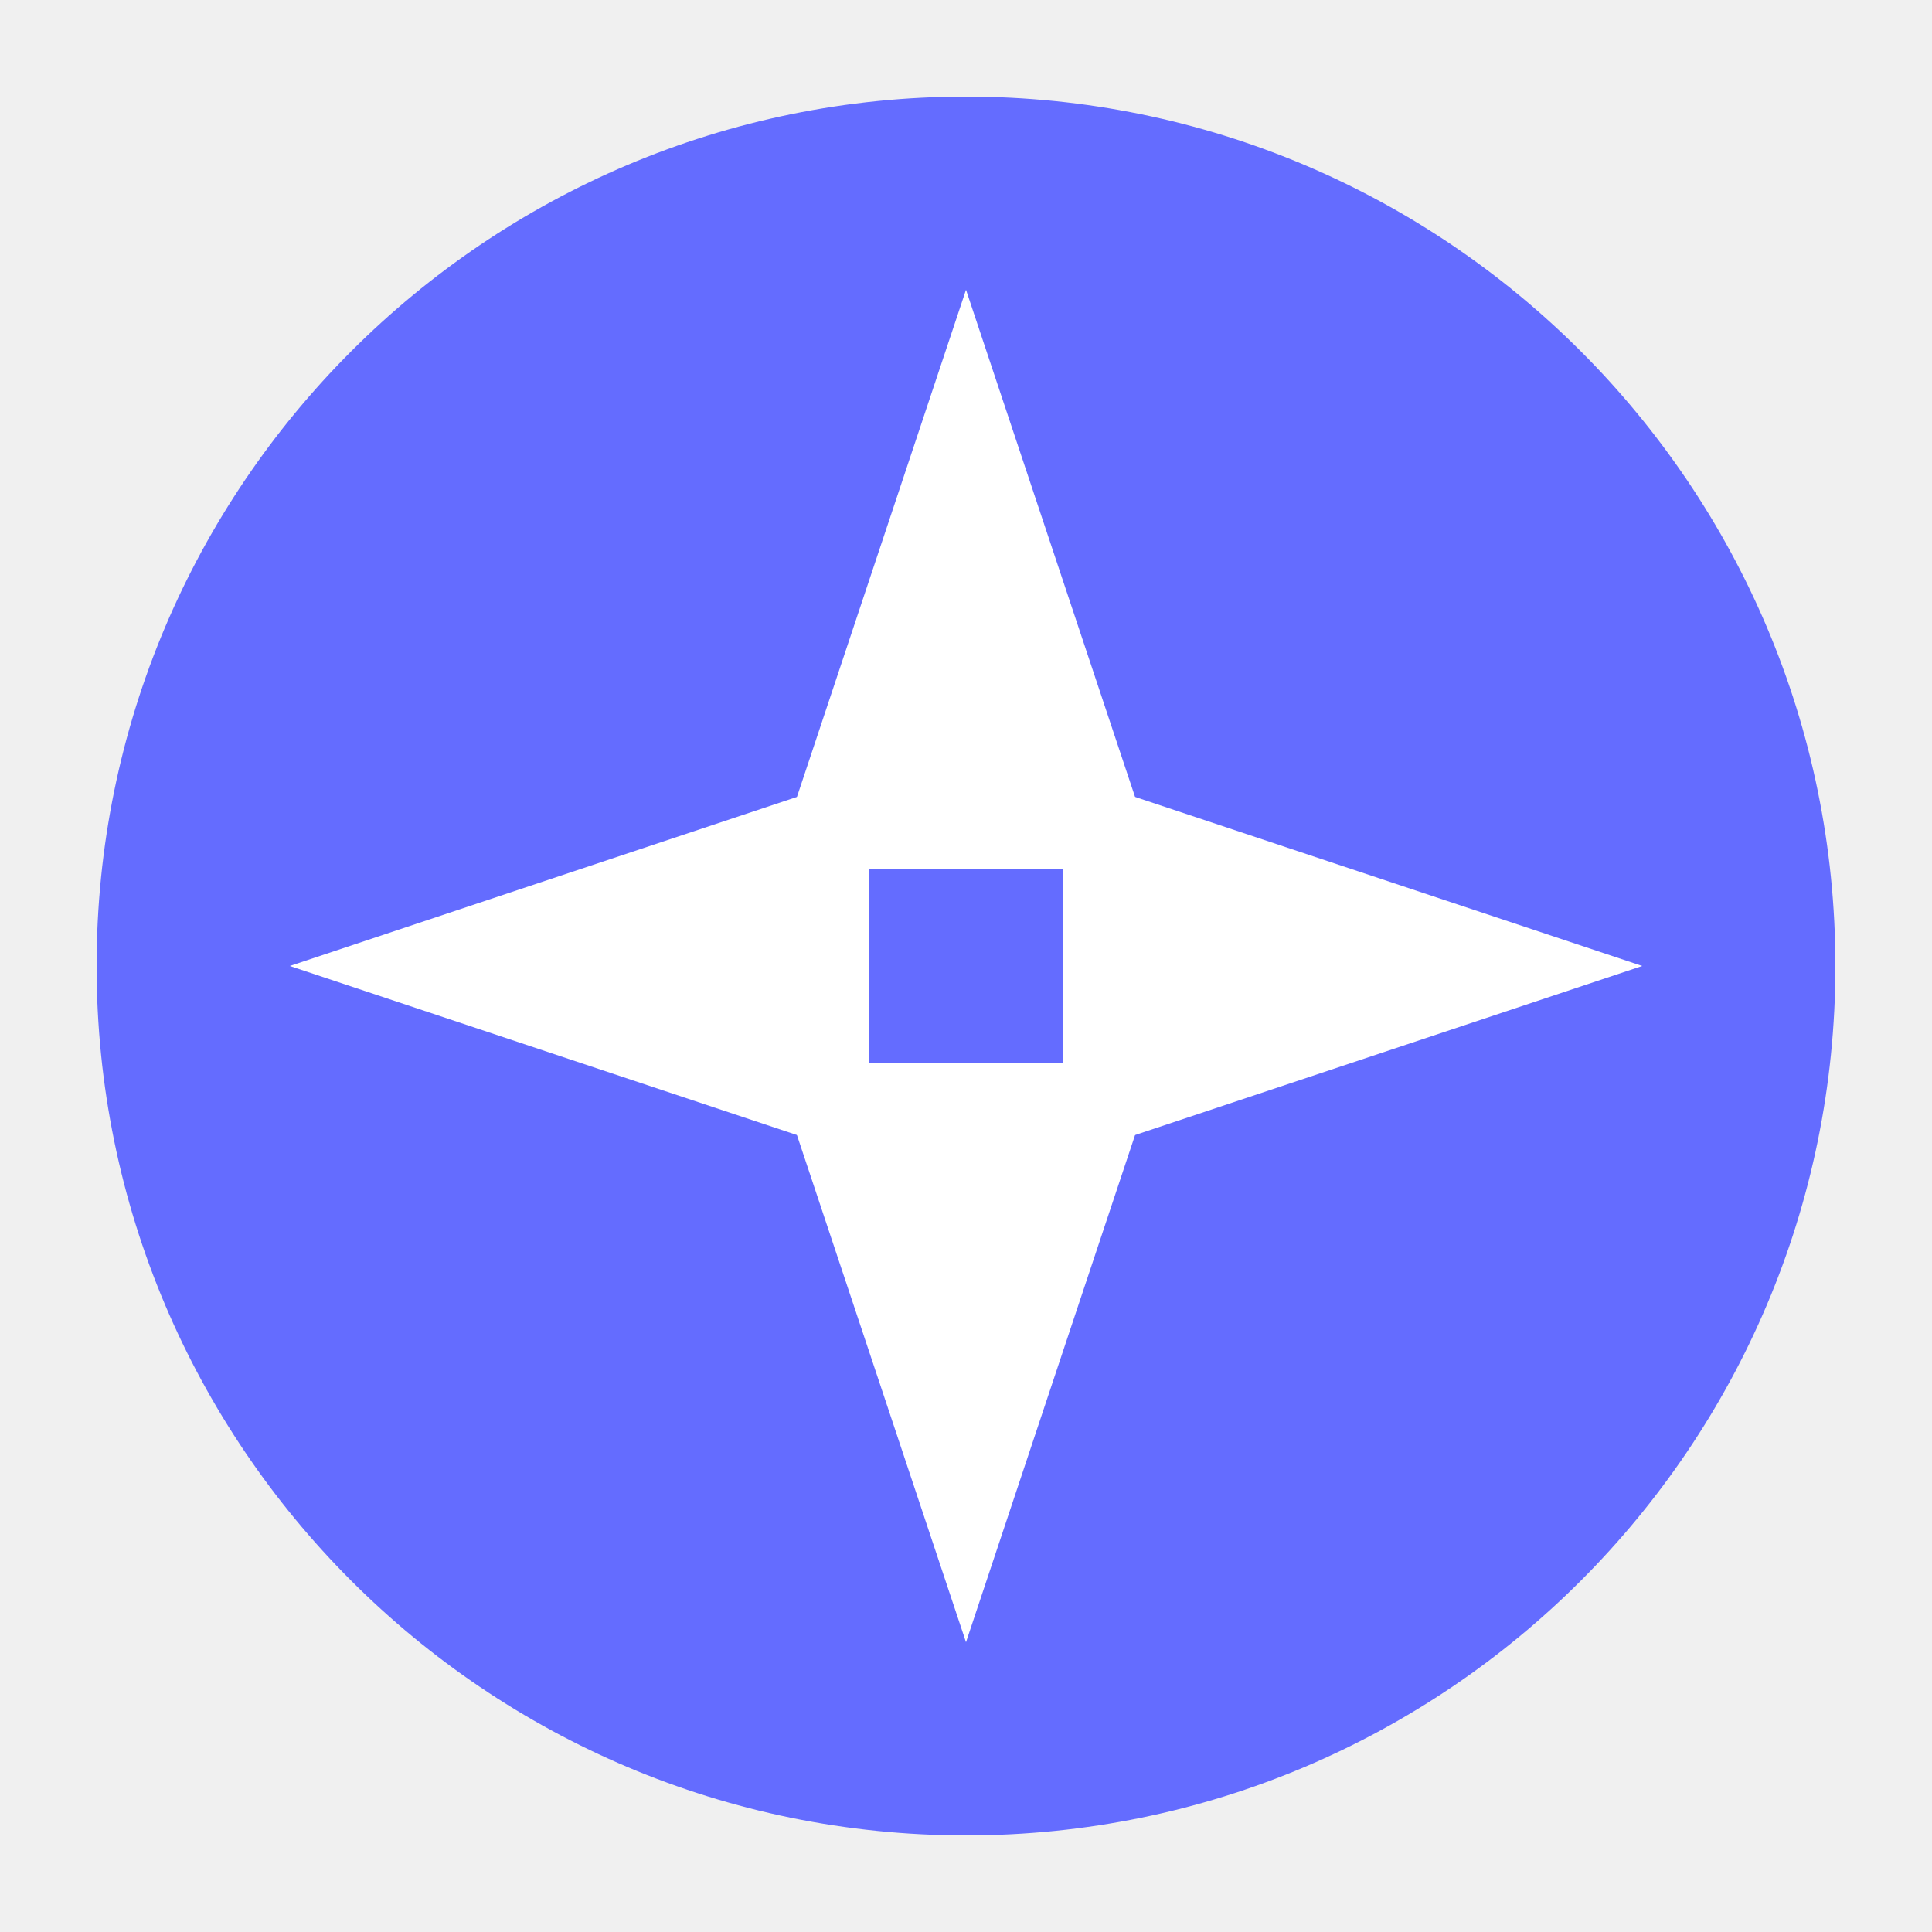
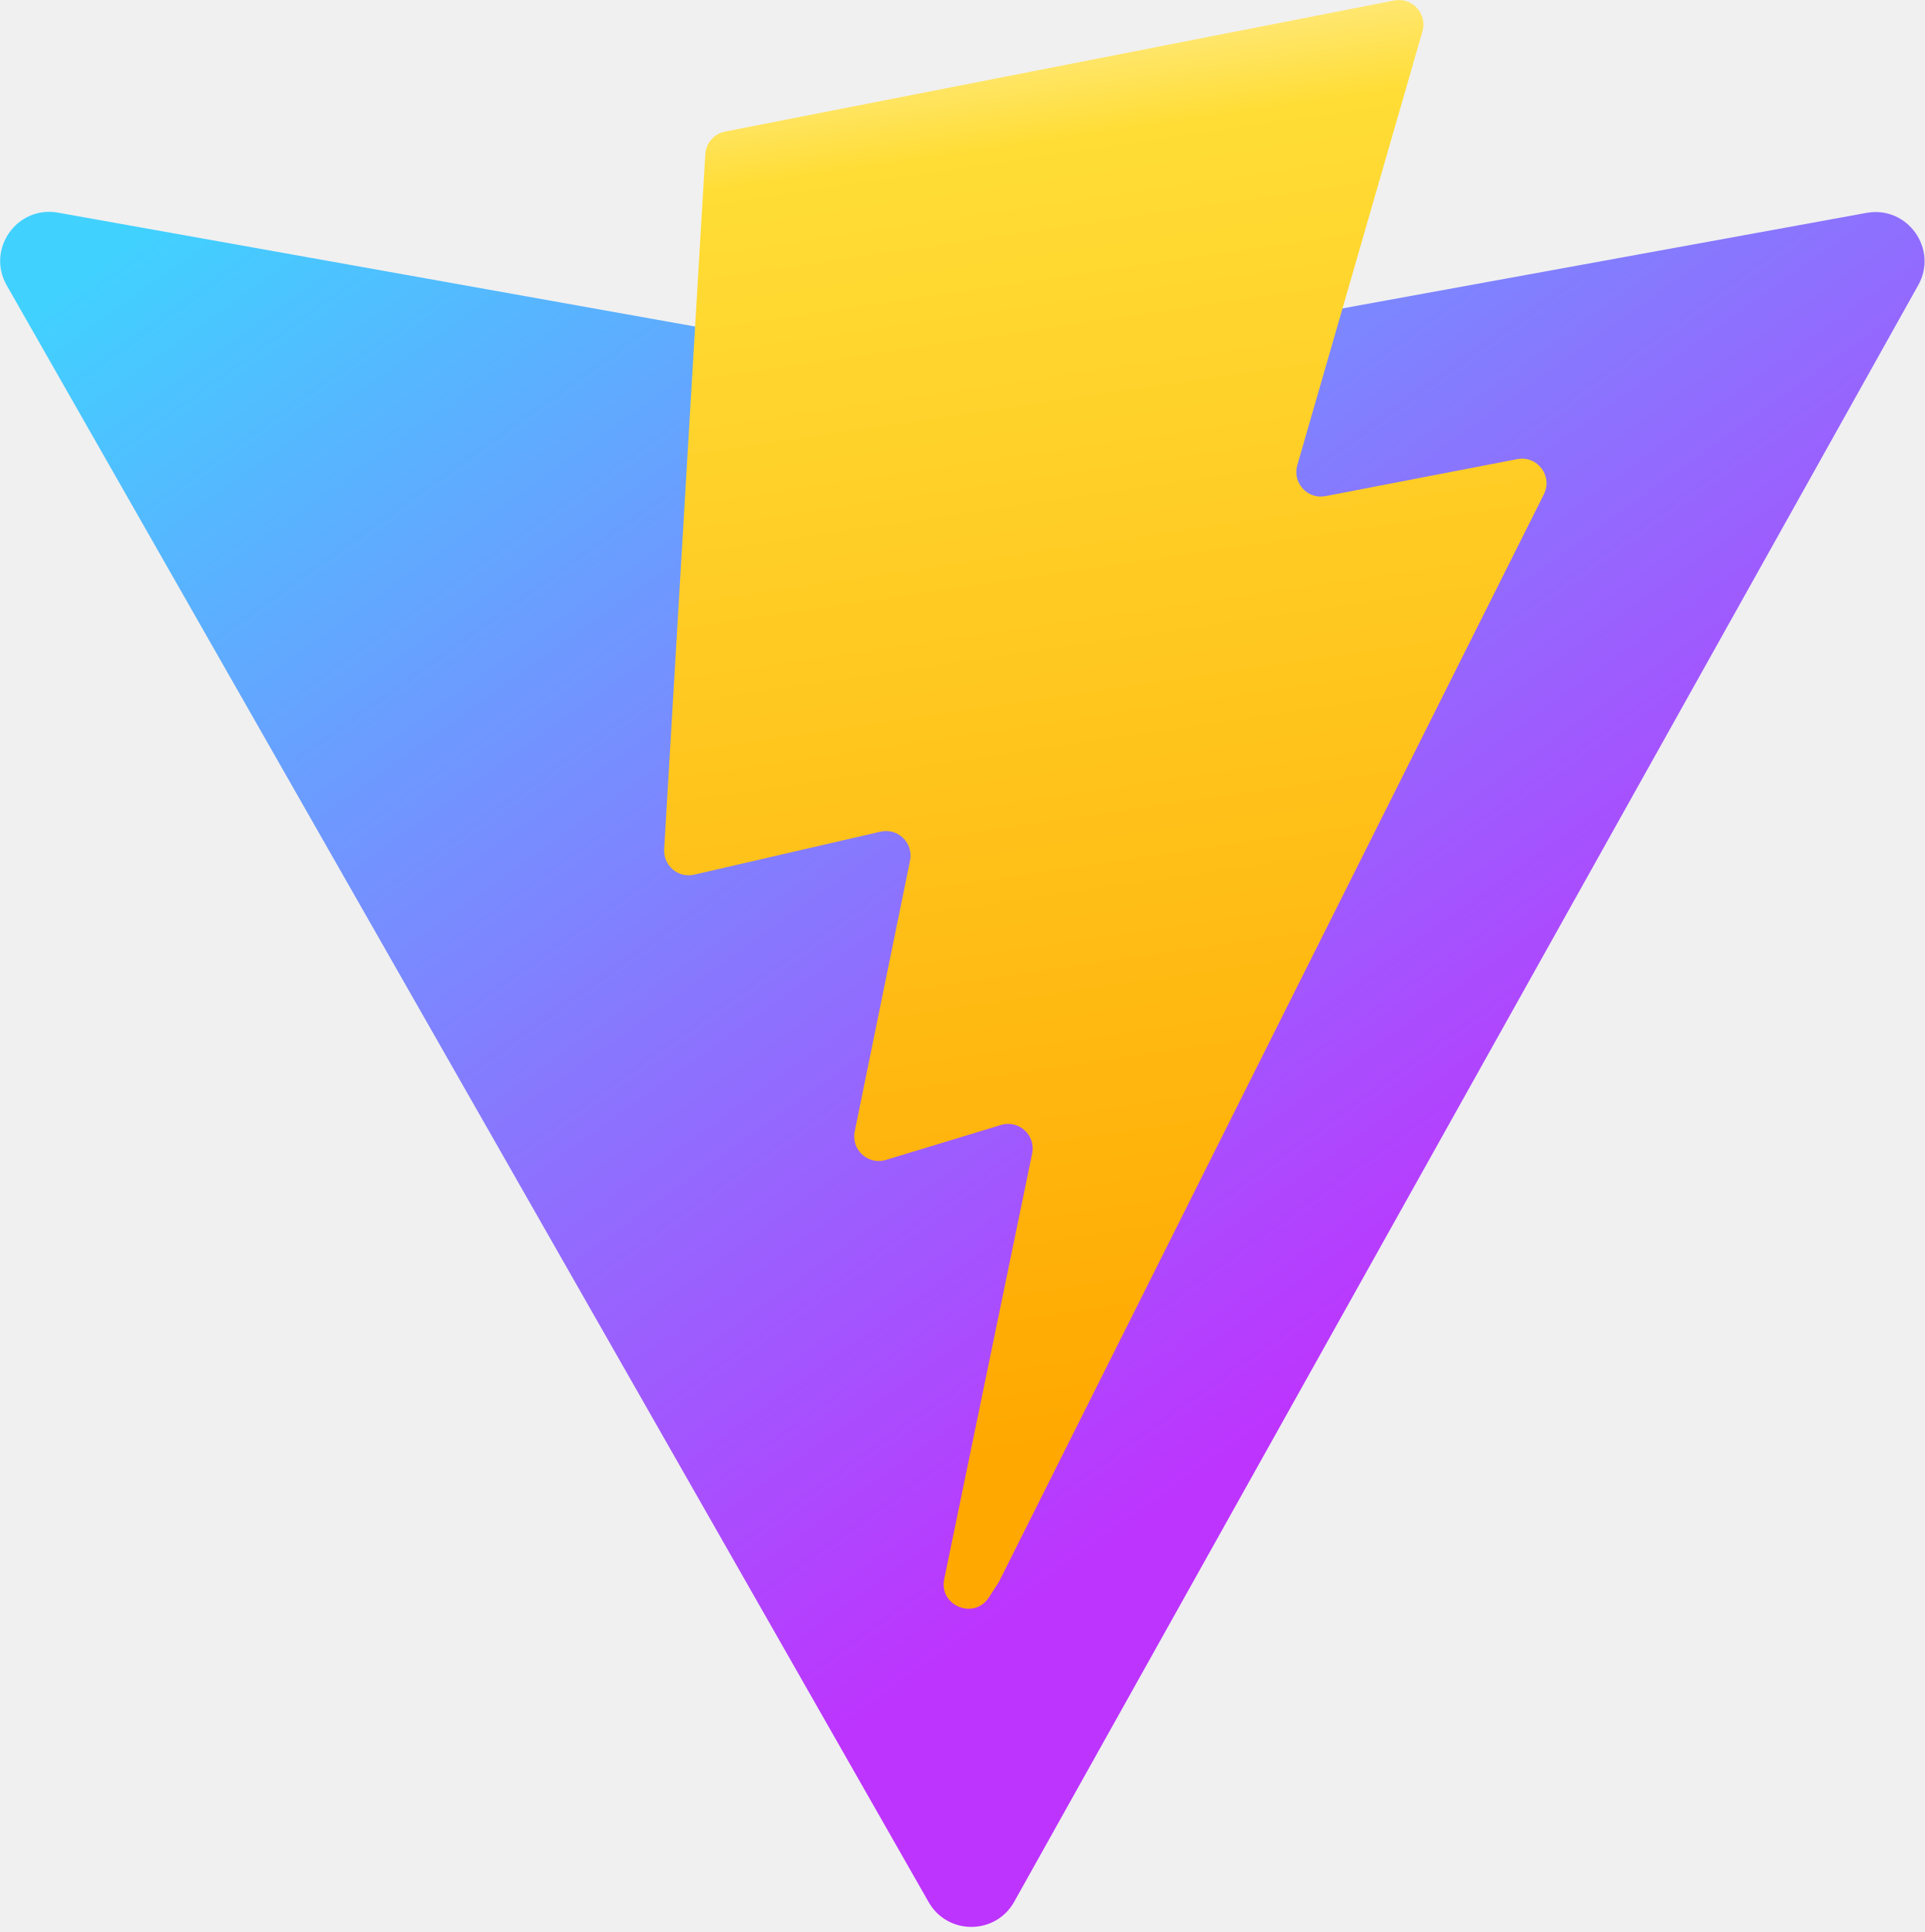
- <svg xmlns="http://www.w3.org/2000/svg" width="100" height="100" viewBox="0 0 100 100">
-   <circle cx="50" cy="50" r="45" fill="#646cff" />
-   <path fill="#fff" d="M50 15l-10 30h20l-10-30z" />
-   <path fill="#fff" d="M50 85l10-30H40l10 30z" />
-   <path fill="#fff" d="M15 50l30-10v20L15 50z" />
-   <path fill="#fff" d="M85 50l-30 10V40l30 10z" />
+ <svg xmlns="http://www.w3.org/2000/svg" aria-hidden="true" role="img" class="iconify iconify--logos" width="31.88" height="32" preserveAspectRatio="xMidYMid meet" viewBox="0 0 256 257">
+   <defs>
+     <linearGradient id="IconifyId1813088fe1fbc01fb466" x1="-.828%" x2="57.636%" y1="7.652%" y2="78.411%">
+       <stop offset="0%" stop-color="#41D1FF" />
+       <stop offset="100%" stop-color="#BD34FE" />
+     </linearGradient>
+     <linearGradient id="IconifyId1813088fe1fbc01fb467" x1="43.376%" x2="50.316%" y1="2.242%" y2="89.03%">
+       <stop offset="0%" stop-color="#FFEA83" />
+       <stop offset="8.333%" stop-color="#FFDD35" />
+       <stop offset="100%" stop-color="#FFA800" />
+     </linearGradient>
+   </defs>
+   <path fill="url(#IconifyId1813088fe1fbc01fb466)" d="M255.153 37.938L134.897 252.976c-2.483 4.44-8.862 4.466-11.382.048L.875 37.958c-2.746-4.814 1.371-10.646 6.827-9.67l120.385 21.517a6.537 6.537 0 0 0 2.322-.004l117.867-21.483c5.438-.991 9.574 4.796 6.877 9.62Z" />
+   <path fill="url(#IconifyId1813088fe1fbc01fb467)" d="M185.432.063L96.44 17.501a3.268 3.268 0 0 0-2.634 3.014l-5.474 92.456a3.268 3.268 0 0 0 3.997 3.378l24.777-5.718c2.318-.535 4.413 1.507 3.936 3.838l-7.361 36.047c-.495 2.426 1.782 4.5 4.151 3.78l15.304-4.649c2.372-.72 4.652 1.36 4.15 3.788l-11.698 56.621c-.732 3.542 3.979 5.473 5.943 2.437l1.313-2.028l72.516-144.72c1.215-2.423-.88-5.186-3.54-4.672l-25.505 4.922c-2.396.462-4.435-1.77-3.759-4.114l16.646-57.705c.677-2.35-1.37-4.583-3.769-4.113Z" />
</svg>
